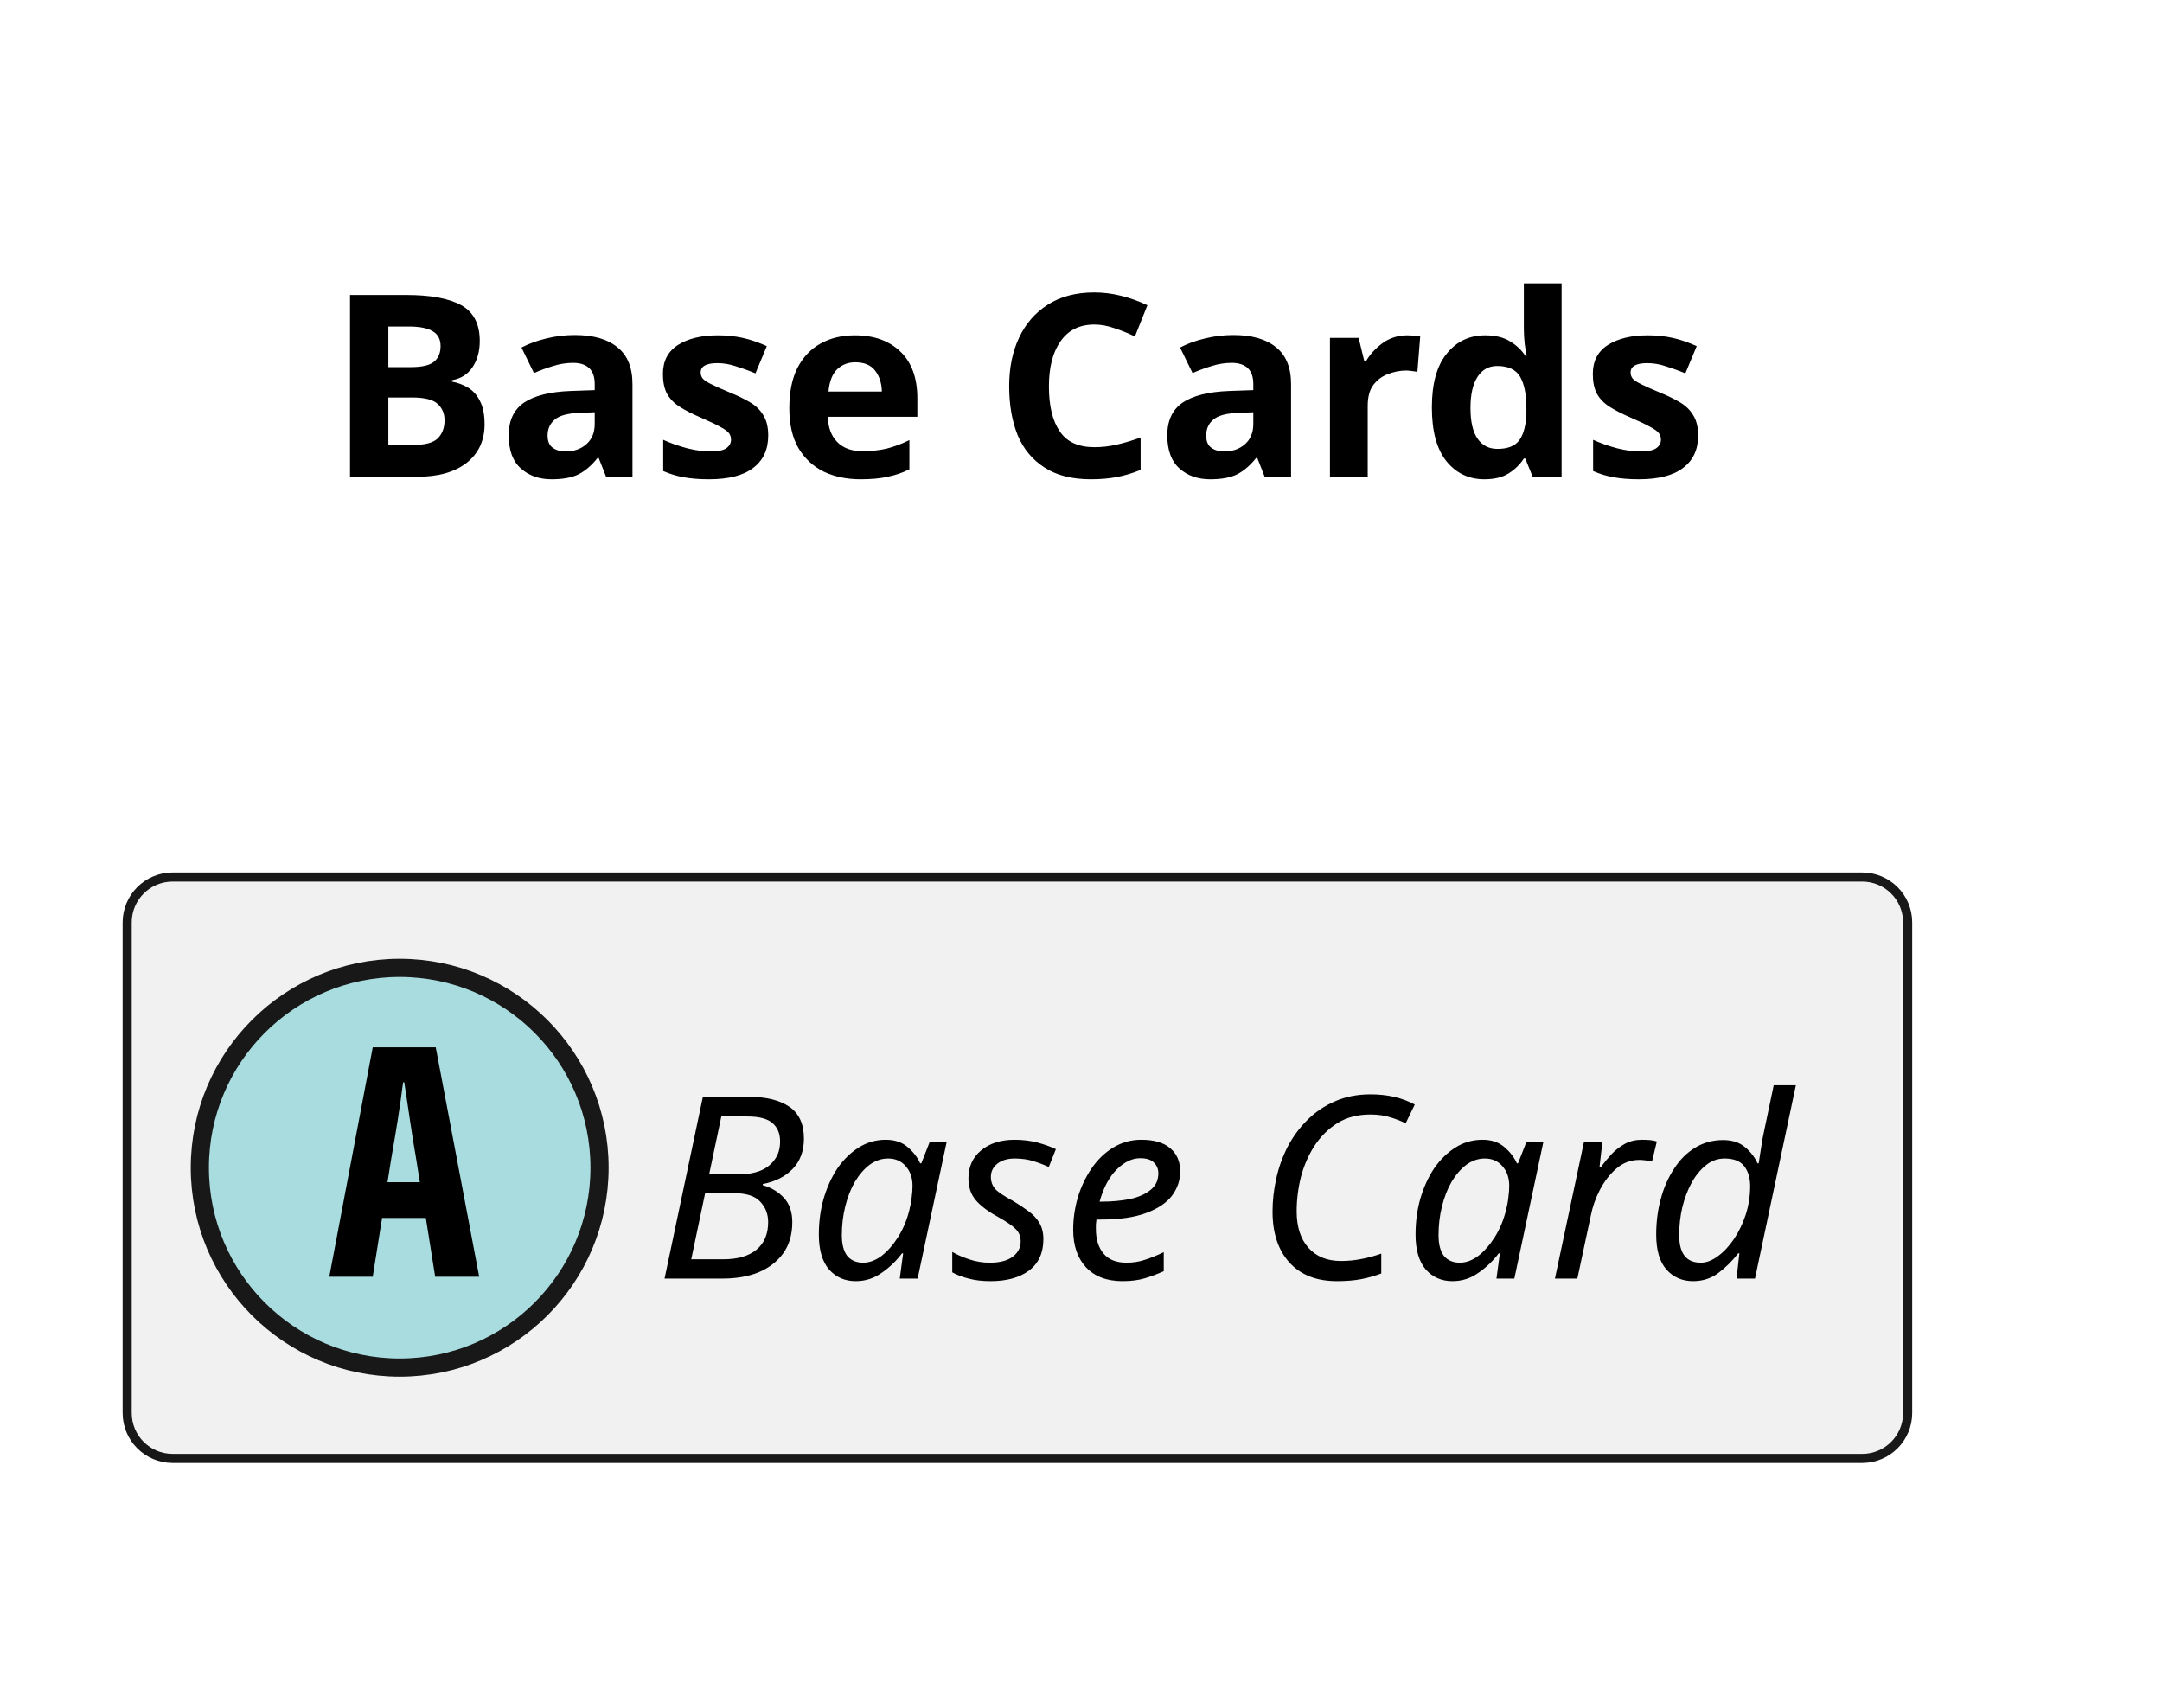
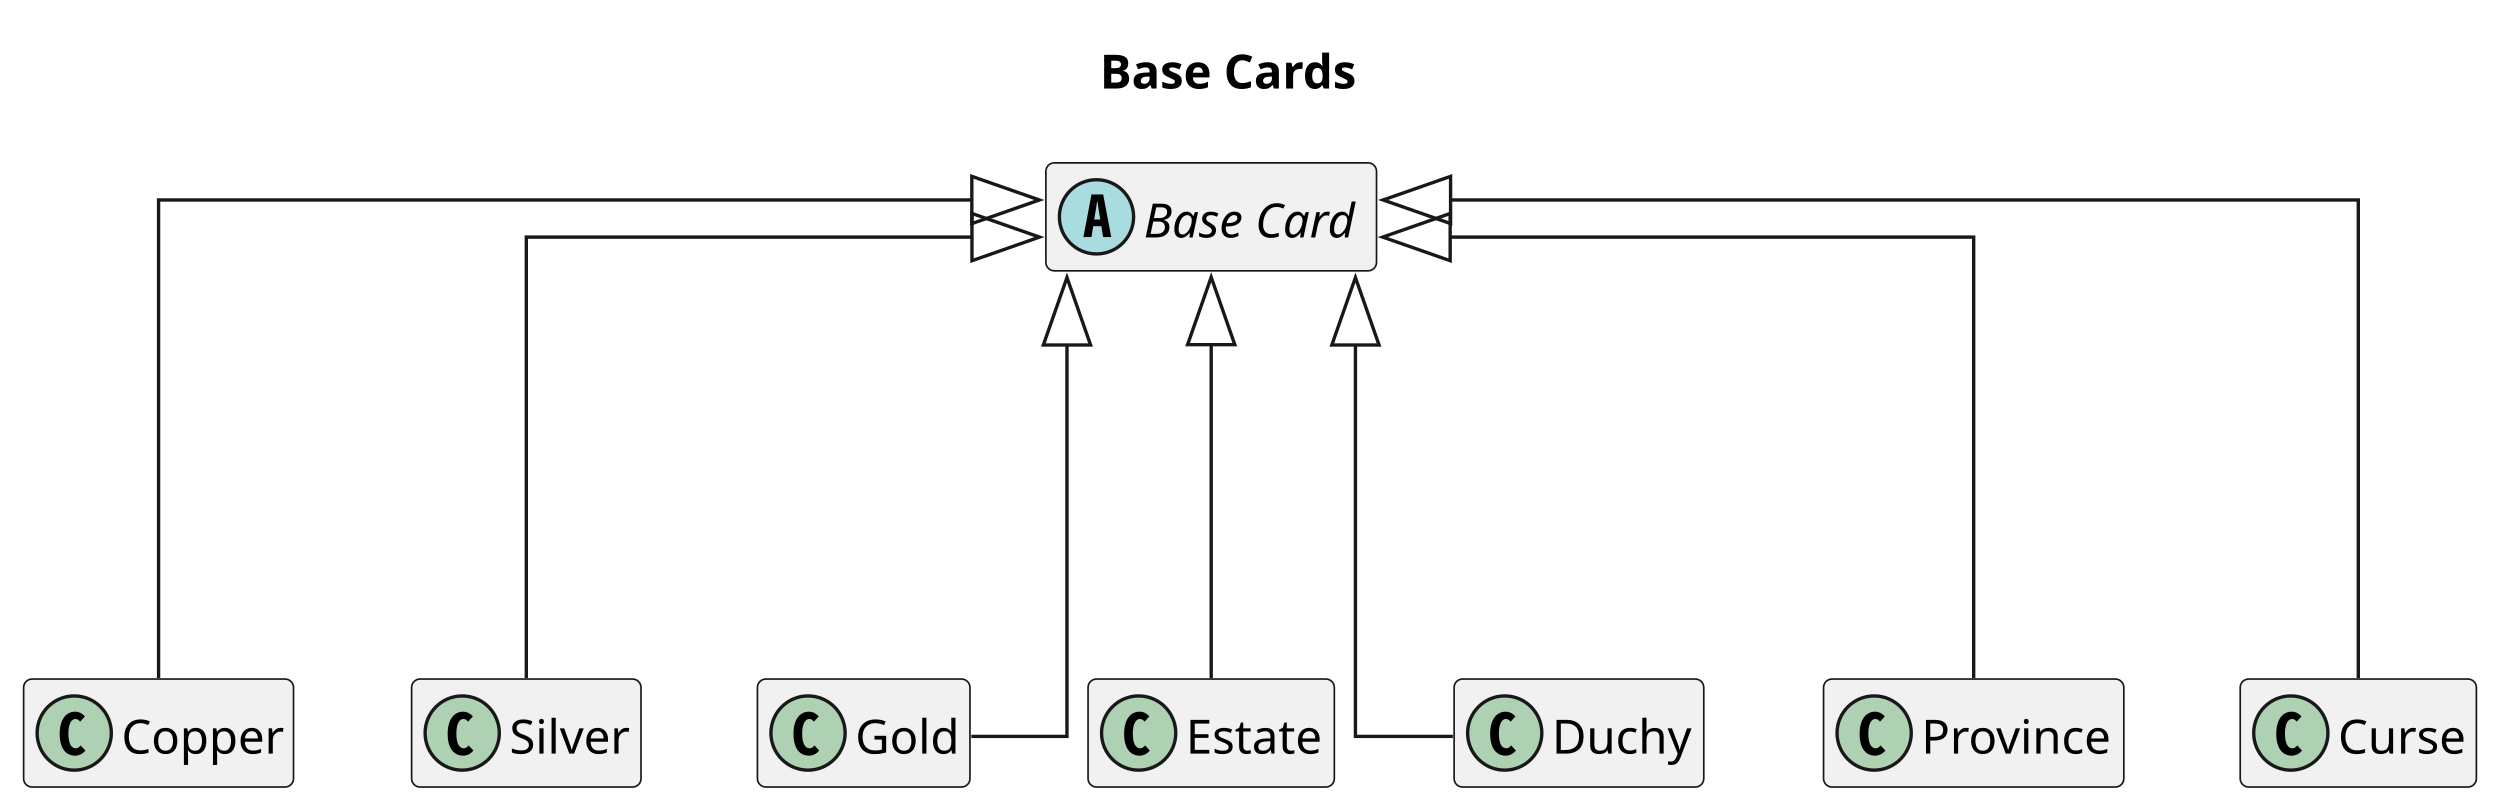
- <svg xmlns="http://www.w3.org/2000/svg" contentStyleType="text/css" height="94px" preserveAspectRatio="none" style="width:119px;height:94px;background:#FFFFFF;" version="1.1" viewBox="0 0 119 94" width="119px" zoomAndPan="magnify">
+ <svg xmlns="http://www.w3.org/2000/svg" contentStyleType="text/css" height="240px" preserveAspectRatio="none" style="width:741px;height:240px;background:#FFFFFF;" version="1.1" viewBox="0 0 741 240" width="741px" zoomAndPan="magnify">
  <defs />
  <g>
-     <text fill="#000000" font-family="sans-serif" font-size="14" font-weight="bold" lengthAdjust="spacing" textLength="75" x="18" y="26.24">Base Cards</text>
+     <text fill="#000000" font-family="sans-serif" font-size="14" font-weight="bold" lengthAdjust="spacing" textLength="75" x="326" y="26.24">Base Cards</text>
    <g id="elem_BaseCard">
-       <rect codeLine="5" fill="#F1F1F1" height="32" id="BaseCard" rx="2.5" ry="2.5" style="stroke:#181818;stroke-width:0.5;" width="98" x="7" y="48.272" />
-       <ellipse cx="22" cy="64.272" fill="#A9DCDF" rx="11" ry="11" style="stroke:#181818;stroke-width:1.0;" />
-       <path d="M18.125,70.272 L20.516,70.272 L21.031,67.037 L23.438,67.037 L23.953,70.272 L26.375,70.272 L23.984,57.647 L20.516,57.647 L18.125,70.272 Z M21.328,65.069 L21.547,63.694 C21.781,62.381 22.016,60.944 22.188,59.569 L22.25,59.569 C22.469,60.944 22.656,62.381 22.891,63.694 L23.109,65.069 L21.328,65.069 Z " fill="#000000" />
-       <text fill="#000000" font-family="sans-serif" font-size="14" font-style="italic" lengthAdjust="spacing" textLength="66" x="36" y="70.376">Base Card</text>
+       <rect codeLine="5" fill="#F1F1F1" height="32" id="BaseCard" rx="2.5" ry="2.5" style="stroke:#181818;stroke-width:0.5;" width="98" x="310" y="48.272" />
+       <ellipse cx="325" cy="64.272" fill="#A9DCDF" rx="11" ry="11" style="stroke:#181818;stroke-width:1.0;" />
+       <path d="M321.125,70.272 L323.516,70.272 L324.031,67.037 L326.438,67.037 L326.953,70.272 L329.375,70.272 L326.984,57.647 L323.516,57.647 L321.125,70.272 Z M324.328,65.069 L324.547,63.694 C324.781,62.381 325.016,60.944 325.188,59.569 L325.25,59.569 C325.469,60.944 325.656,62.381 325.891,63.694 L326.109,65.069 L324.328,65.069 Z " fill="#000000" />
+       <text fill="#000000" font-family="sans-serif" font-size="14" font-style="italic" lengthAdjust="spacing" textLength="66" x="339" y="70.376">Base Card</text>
+     </g>
+     <g id="elem_Copper">
+       <rect codeLine="12" fill="#F1F1F1" height="32" id="Copper" rx="2.5" ry="2.5" style="stroke:#181818;stroke-width:0.5;" width="80" x="7" y="201.272" />
+       <ellipse cx="22" cy="217.272" fill="#ADD1B2" rx="11" ry="11" style="stroke:#181818;stroke-width:1.0;" />
+       <path d="M22.234,223.975 C23.391,223.975 24.484,223.491 25.312,222.459 L23.891,220.944 C23.5,221.491 23.031,221.803 22.469,221.803 C21.281,221.803 20.266,220.662 20.266,217.428 C20.266,214.272 21.328,213.1 22.359,213.1 C22.953,213.1 23.328,213.397 23.75,213.897 L25.172,212.334 C24.5,211.584 23.531,210.944 22.25,210.944 C19.828,210.944 17.688,212.912 17.688,217.537 C17.688,222.178 19.828,223.975 22.234,223.975 Z " fill="#000000" />
+       <text fill="#000000" font-family="sans-serif" font-size="14" lengthAdjust="spacing" textLength="48" x="36" y="223.376">Copper</text>
+     </g>
+     <g id="elem_Silver">
+       <rect codeLine="13" fill="#F1F1F1" height="32" id="Silver" rx="2.5" ry="2.5" style="stroke:#181818;stroke-width:0.5;" width="68" x="122" y="201.272" />
+       <ellipse cx="137" cy="217.272" fill="#ADD1B2" rx="11" ry="11" style="stroke:#181818;stroke-width:1.0;" />
+       <path d="M137.234,223.975 C138.391,223.975 139.484,223.491 140.312,222.459 L138.891,220.944 C138.5,221.491 138.031,221.803 137.469,221.803 C136.281,221.803 135.266,220.662 135.266,217.428 C135.266,214.272 136.328,213.1 137.359,213.1 C137.953,213.1 138.328,213.397 138.75,213.897 L140.172,212.334 C139.5,211.584 138.531,210.944 137.25,210.944 C134.828,210.944 132.688,212.912 132.688,217.537 C132.688,222.178 134.828,223.975 137.234,223.975 Z " fill="#000000" />
+       <text fill="#000000" font-family="sans-serif" font-size="14" lengthAdjust="spacing" textLength="36" x="151" y="223.376">Silver</text>
+     </g>
+     <g id="elem_Gold">
+       <rect codeLine="14" fill="#F1F1F1" height="32" id="Gold" rx="2.5" ry="2.5" style="stroke:#181818;stroke-width:0.5;" width="63" x="224.5" y="201.272" />
+       <ellipse cx="239.5" cy="217.272" fill="#ADD1B2" rx="11" ry="11" style="stroke:#181818;stroke-width:1.0;" />
+       <path d="M239.734,223.975 C240.891,223.975 241.984,223.491 242.812,222.459 L241.391,220.944 C241,221.491 240.531,221.803 239.969,221.803 C238.781,221.803 237.766,220.662 237.766,217.428 C237.766,214.272 238.828,213.1 239.859,213.1 C240.453,213.1 240.828,213.397 241.25,213.897 L242.672,212.334 C242,211.584 241.031,210.944 239.75,210.944 C237.328,210.944 235.188,212.912 235.188,217.537 C235.188,222.178 237.328,223.975 239.734,223.975 Z " fill="#000000" />
+       <text fill="#000000" font-family="sans-serif" font-size="14" lengthAdjust="spacing" textLength="31" x="253.5" y="223.376">Gold</text>
+     </g>
+     <g id="elem_Estate">
+       <rect codeLine="22" fill="#F1F1F1" height="32" id="Estate" rx="2.5" ry="2.5" style="stroke:#181818;stroke-width:0.5;" width="73" x="322.5" y="201.272" />
+       <ellipse cx="337.5" cy="217.272" fill="#ADD1B2" rx="11" ry="11" style="stroke:#181818;stroke-width:1.0;" />
+       <path d="M337.734,223.975 C338.891,223.975 339.984,223.491 340.812,222.459 L339.391,220.944 C339,221.491 338.531,221.803 337.969,221.803 C336.781,221.803 335.766,220.662 335.766,217.428 C335.766,214.272 336.828,213.1 337.859,213.1 C338.453,213.1 338.828,213.397 339.25,213.897 L340.672,212.334 C340,211.584 339.031,210.944 337.75,210.944 C335.328,210.944 333.188,212.912 333.188,217.537 C333.188,222.178 335.328,223.975 337.734,223.975 Z " fill="#000000" />
+       <text fill="#000000" font-family="sans-serif" font-size="14" lengthAdjust="spacing" textLength="41" x="351.5" y="223.376">Estate</text>
+     </g>
+     <g id="elem_Duchy">
+       <rect codeLine="23" fill="#F1F1F1" height="32" id="Duchy" rx="2.5" ry="2.5" style="stroke:#181818;stroke-width:0.5;" width="74" x="431" y="201.272" />
+       <ellipse cx="446" cy="217.272" fill="#ADD1B2" rx="11" ry="11" style="stroke:#181818;stroke-width:1.0;" />
+       <path d="M446.234,223.975 C447.391,223.975 448.484,223.491 449.312,222.459 L447.891,220.944 C447.5,221.491 447.031,221.803 446.469,221.803 C445.281,221.803 444.266,220.662 444.266,217.428 C444.266,214.272 445.328,213.1 446.359,213.1 C446.953,213.1 447.328,213.397 447.75,213.897 L449.172,212.334 C448.5,211.584 447.531,210.944 446.25,210.944 C443.828,210.944 441.688,212.912 441.688,217.537 C441.688,222.178 443.828,223.975 446.234,223.975 Z " fill="#000000" />
+       <text fill="#000000" font-family="sans-serif" font-size="14" lengthAdjust="spacing" textLength="42" x="460" y="223.376">Duchy</text>
+     </g>
+     <g id="elem_Province">
+       <rect codeLine="24" fill="#F1F1F1" height="32" id="Province" rx="2.5" ry="2.5" style="stroke:#181818;stroke-width:0.5;" width="89" x="540.5" y="201.272" />
+       <ellipse cx="555.5" cy="217.272" fill="#ADD1B2" rx="11" ry="11" style="stroke:#181818;stroke-width:1.0;" />
+       <path d="M555.734,223.975 C556.891,223.975 557.984,223.491 558.812,222.459 L557.391,220.944 C557,221.491 556.531,221.803 555.969,221.803 C554.781,221.803 553.766,220.662 553.766,217.428 C553.766,214.272 554.828,213.1 555.859,213.1 C556.453,213.1 556.828,213.397 557.25,213.897 L558.672,212.334 C558,211.584 557.031,210.944 555.75,210.944 C553.328,210.944 551.188,212.912 551.188,217.537 C551.188,222.178 553.328,223.975 555.734,223.975 Z " fill="#000000" />
+       <text fill="#000000" font-family="sans-serif" font-size="14" lengthAdjust="spacing" textLength="57" x="569.5" y="223.376">Province</text>
+     </g>
+     <g id="elem_Curse">
+       <rect fill="#F1F1F1" height="32" id="Curse" rx="2.5" ry="2.5" style="stroke:#181818;stroke-width:0.5;" width="70" x="664" y="201.272" />
+       <ellipse cx="679" cy="217.272" fill="#ADD1B2" rx="11" ry="11" style="stroke:#181818;stroke-width:1.0;" />
+       <path d="M679.234,223.975 C680.391,223.975 681.484,223.491 682.312,222.459 L680.891,220.944 C680.5,221.491 680.031,221.803 679.469,221.803 C678.281,221.803 677.266,220.662 677.266,217.428 C677.266,214.272 678.328,213.1 679.359,213.1 C679.953,213.1 680.328,213.397 680.75,213.897 L682.172,212.334 C681.5,211.584 680.531,210.944 679.25,210.944 C676.828,210.944 674.688,212.912 674.688,217.537 C674.688,222.178 676.828,223.975 679.234,223.975 Z " fill="#000000" />
+       <text fill="#000000" font-family="sans-serif" font-size="14" lengthAdjust="spacing" textLength="38" x="693" y="223.376">Curse</text>
+     </g>
+     <g id="link_BaseCard_Copper">
+       <path codeLine="7" d="M288.05,59.272 C288.05,59.272 47,59.272 47,59.272 C47,59.272 47,160.592 47,200.962 " fill="none" id="BaseCard-backto-Copper" style="stroke:#181818;stroke-width:1.0;" />
+       <polygon fill="none" points="288.05,52.272,308.05,59.272,288.05,66.272,288.05,52.272" style="stroke:#181818;stroke-width:1.0;" />
+     </g>
+     <g id="link_BaseCard_Silver">
+       <path codeLine="8" d="M288.09,70.272 C288.09,70.272 156,70.272 156,70.272 C156,70.272 156,162.702 156,200.982 " fill="none" id="BaseCard-backto-Silver" style="stroke:#181818;stroke-width:1.0;" />
+       <polygon fill="none" points="288.09,63.272,308.09,70.272,288.09,77.272,288.09,63.272" style="stroke:#181818;stroke-width:1.0;" />
+     </g>
+     <g id="link_BaseCard_Gold">
+       <path codeLine="9" d="M316.25,102.262 C316.25,102.262 316.25,218.272 316.25,218.272 C316.25,218.272 302.34,218.272 287.89,218.272 " fill="none" id="BaseCard-backto-Gold" style="stroke:#181818;stroke-width:1.0;" />
+       <polygon fill="none" points="309.25,102.262,316.25,82.262,323.25,102.262,309.25,102.262" style="stroke:#181818;stroke-width:1.0;" />
+     </g>
+     <g id="link_BaseCard_Estate">
+       <path codeLine="17" d="M359,102.162 C359,102.162 359,201.012 359,201.012 " fill="none" id="BaseCard-backto-Estate" style="stroke:#181818;stroke-width:1.0;" />
+       <polygon fill="none" points="352,102.162,359,82.162,366,102.162,352,102.162" style="stroke:#181818;stroke-width:1.0;" />
+     </g>
+     <g id="link_BaseCard_Duchy">
+       <path codeLine="18" d="M401.75,102.262 C401.75,102.262 401.75,218.272 401.75,218.272 C401.75,218.272 415.59,218.272 430.62,218.272 " fill="none" id="BaseCard-backto-Duchy" style="stroke:#181818;stroke-width:1.0;" />
+       <polygon fill="none" points="394.75,102.262,401.75,82.262,408.75,102.262,394.75,102.262" style="stroke:#181818;stroke-width:1.0;" />
+     </g>
+     <g id="link_BaseCard_Province">
+       <path codeLine="19" d="M429.83,70.272 C429.83,70.272 585,70.272 585,70.272 C585,70.272 585,162.702 585,200.982 " fill="none" id="BaseCard-backto-Province" style="stroke:#181818;stroke-width:1.0;" />
+       <polygon fill="none" points="429.83,77.272,409.83,70.272,429.83,63.272,429.83,77.272" style="stroke:#181818;stroke-width:1.0;" />
+     </g>
+     <g id="link_BaseCard_Curse">
+       <path codeLine="27" d="M429.95,59.272 C429.95,59.272 699,59.272 699,59.272 C699,59.272 699,160.592 699,200.962 " fill="none" id="BaseCard-backto-Curse" style="stroke:#181818;stroke-width:1.0;" />
+       <polygon fill="none" points="429.95,66.272,409.95,59.272,429.95,52.272,429.95,66.272" style="stroke:#181818;stroke-width:1.0;" />
    </g>
  </g>
</svg>
